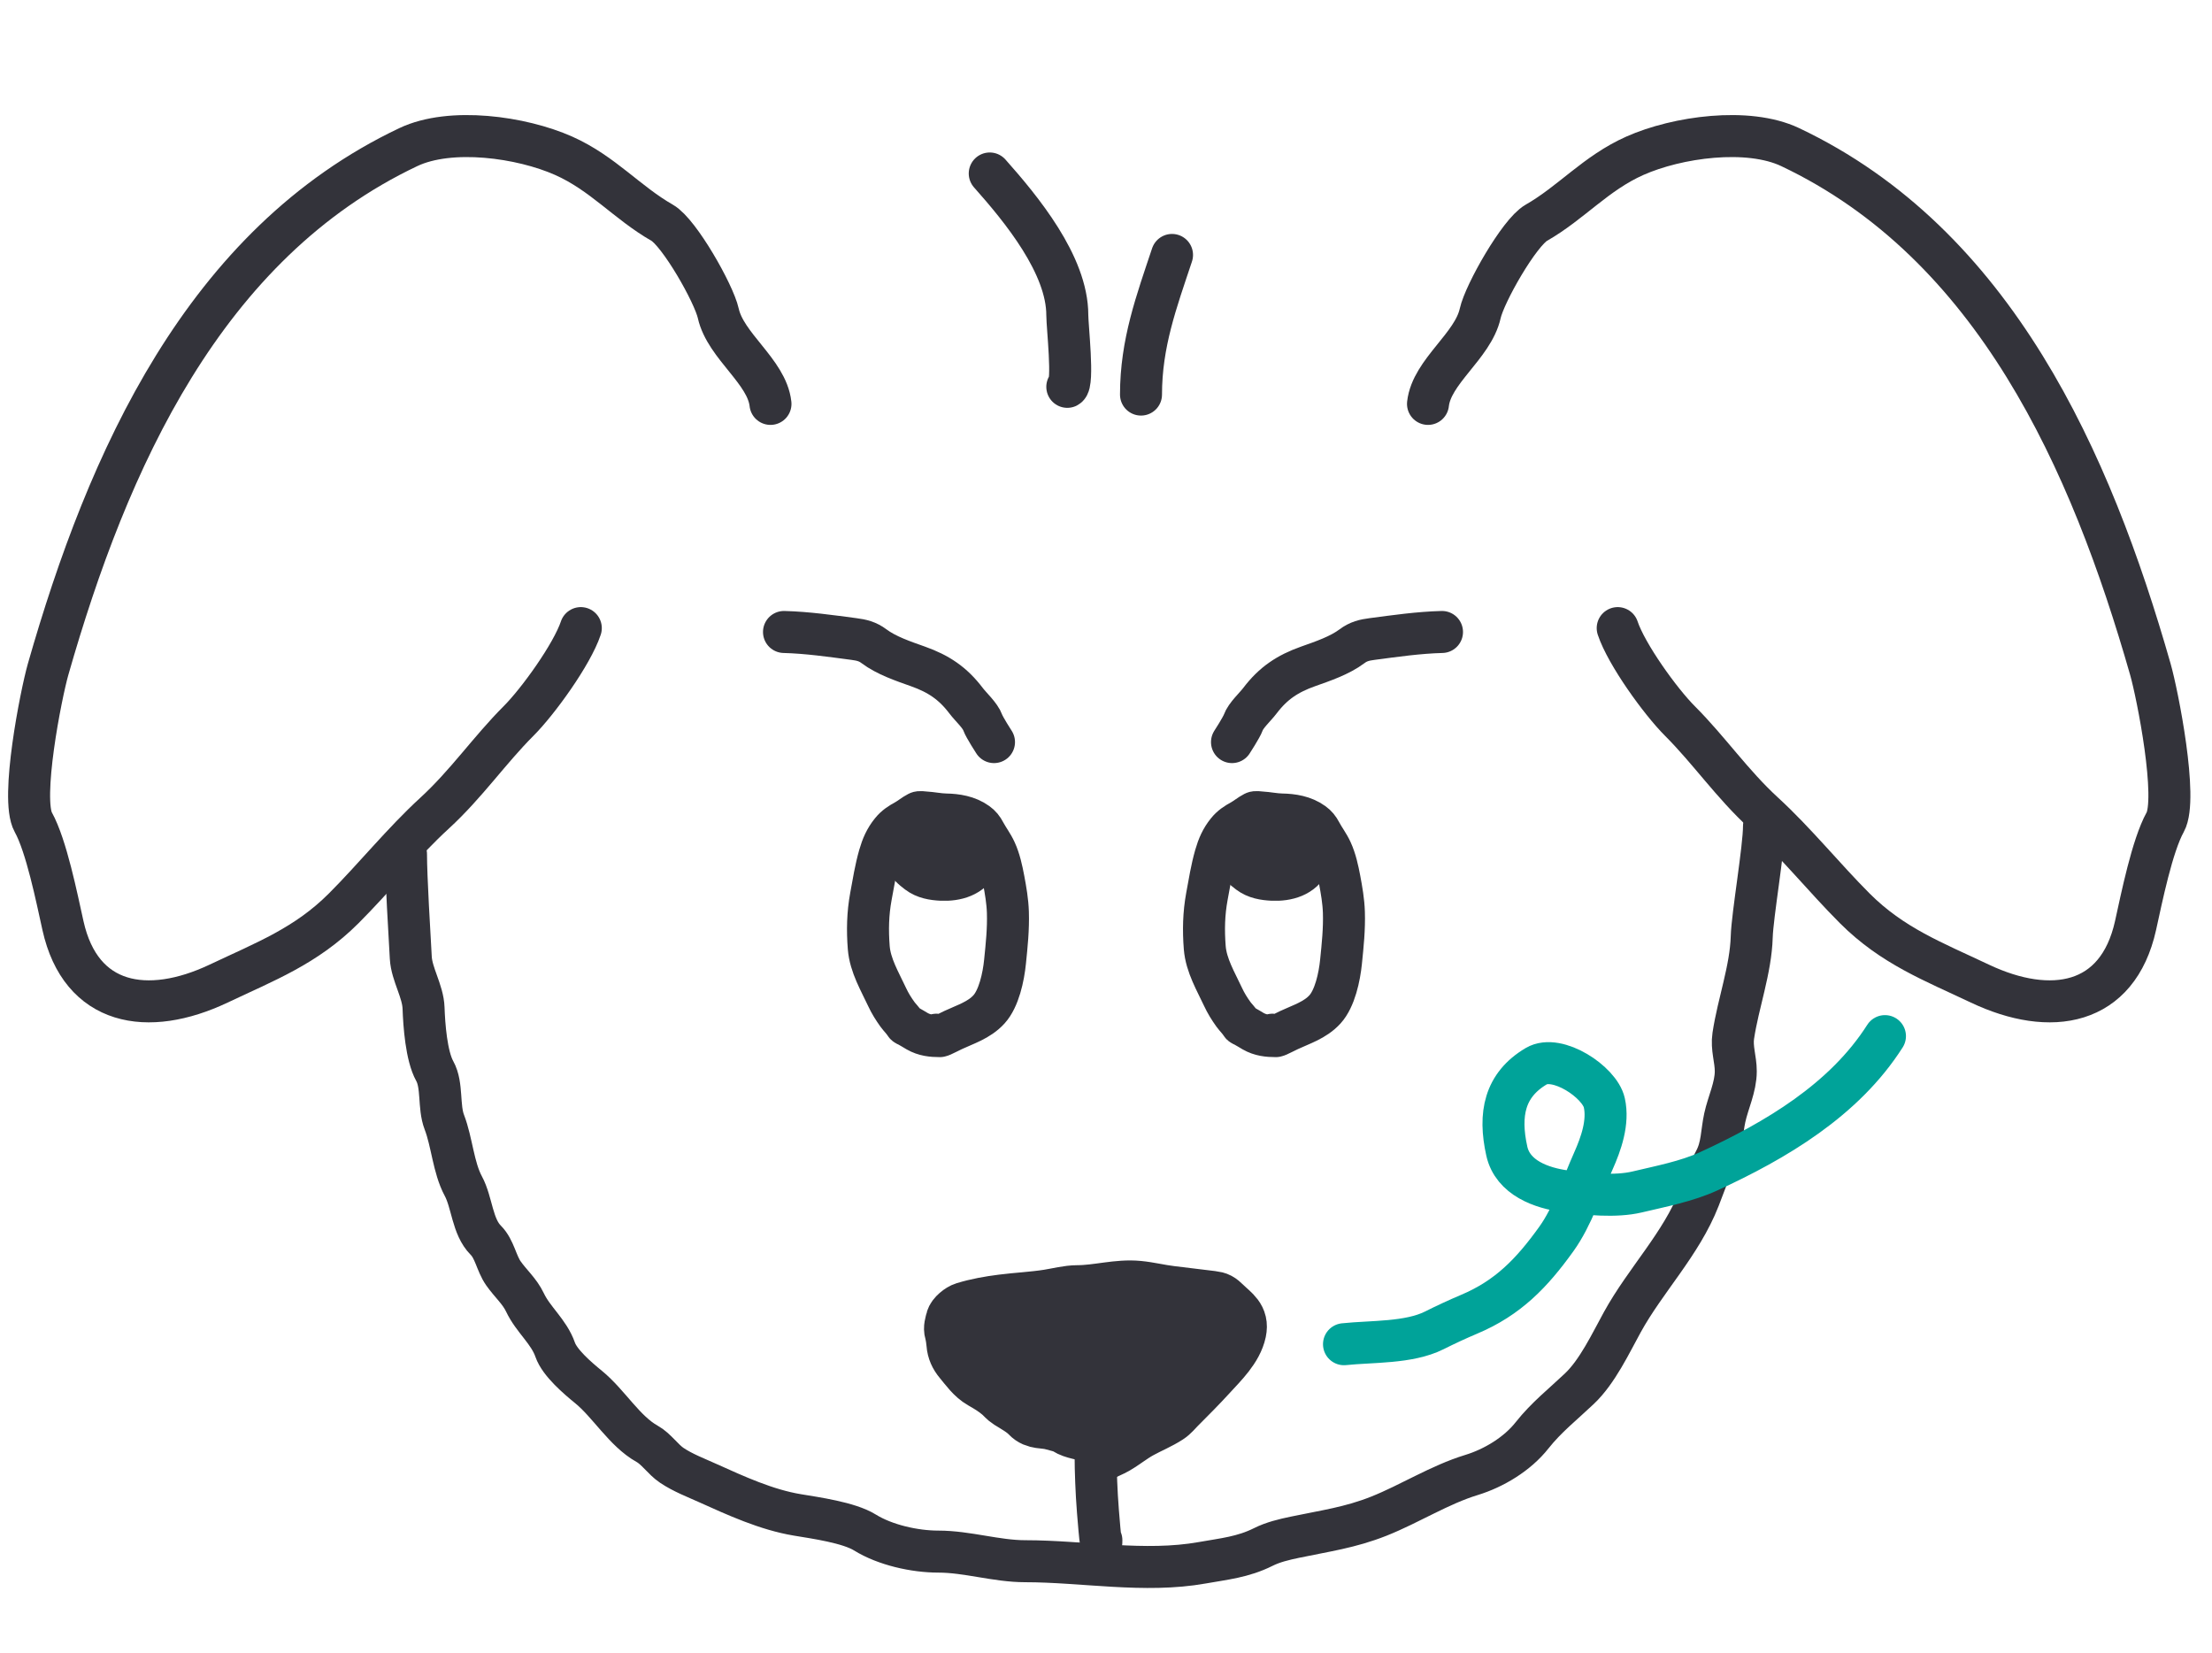
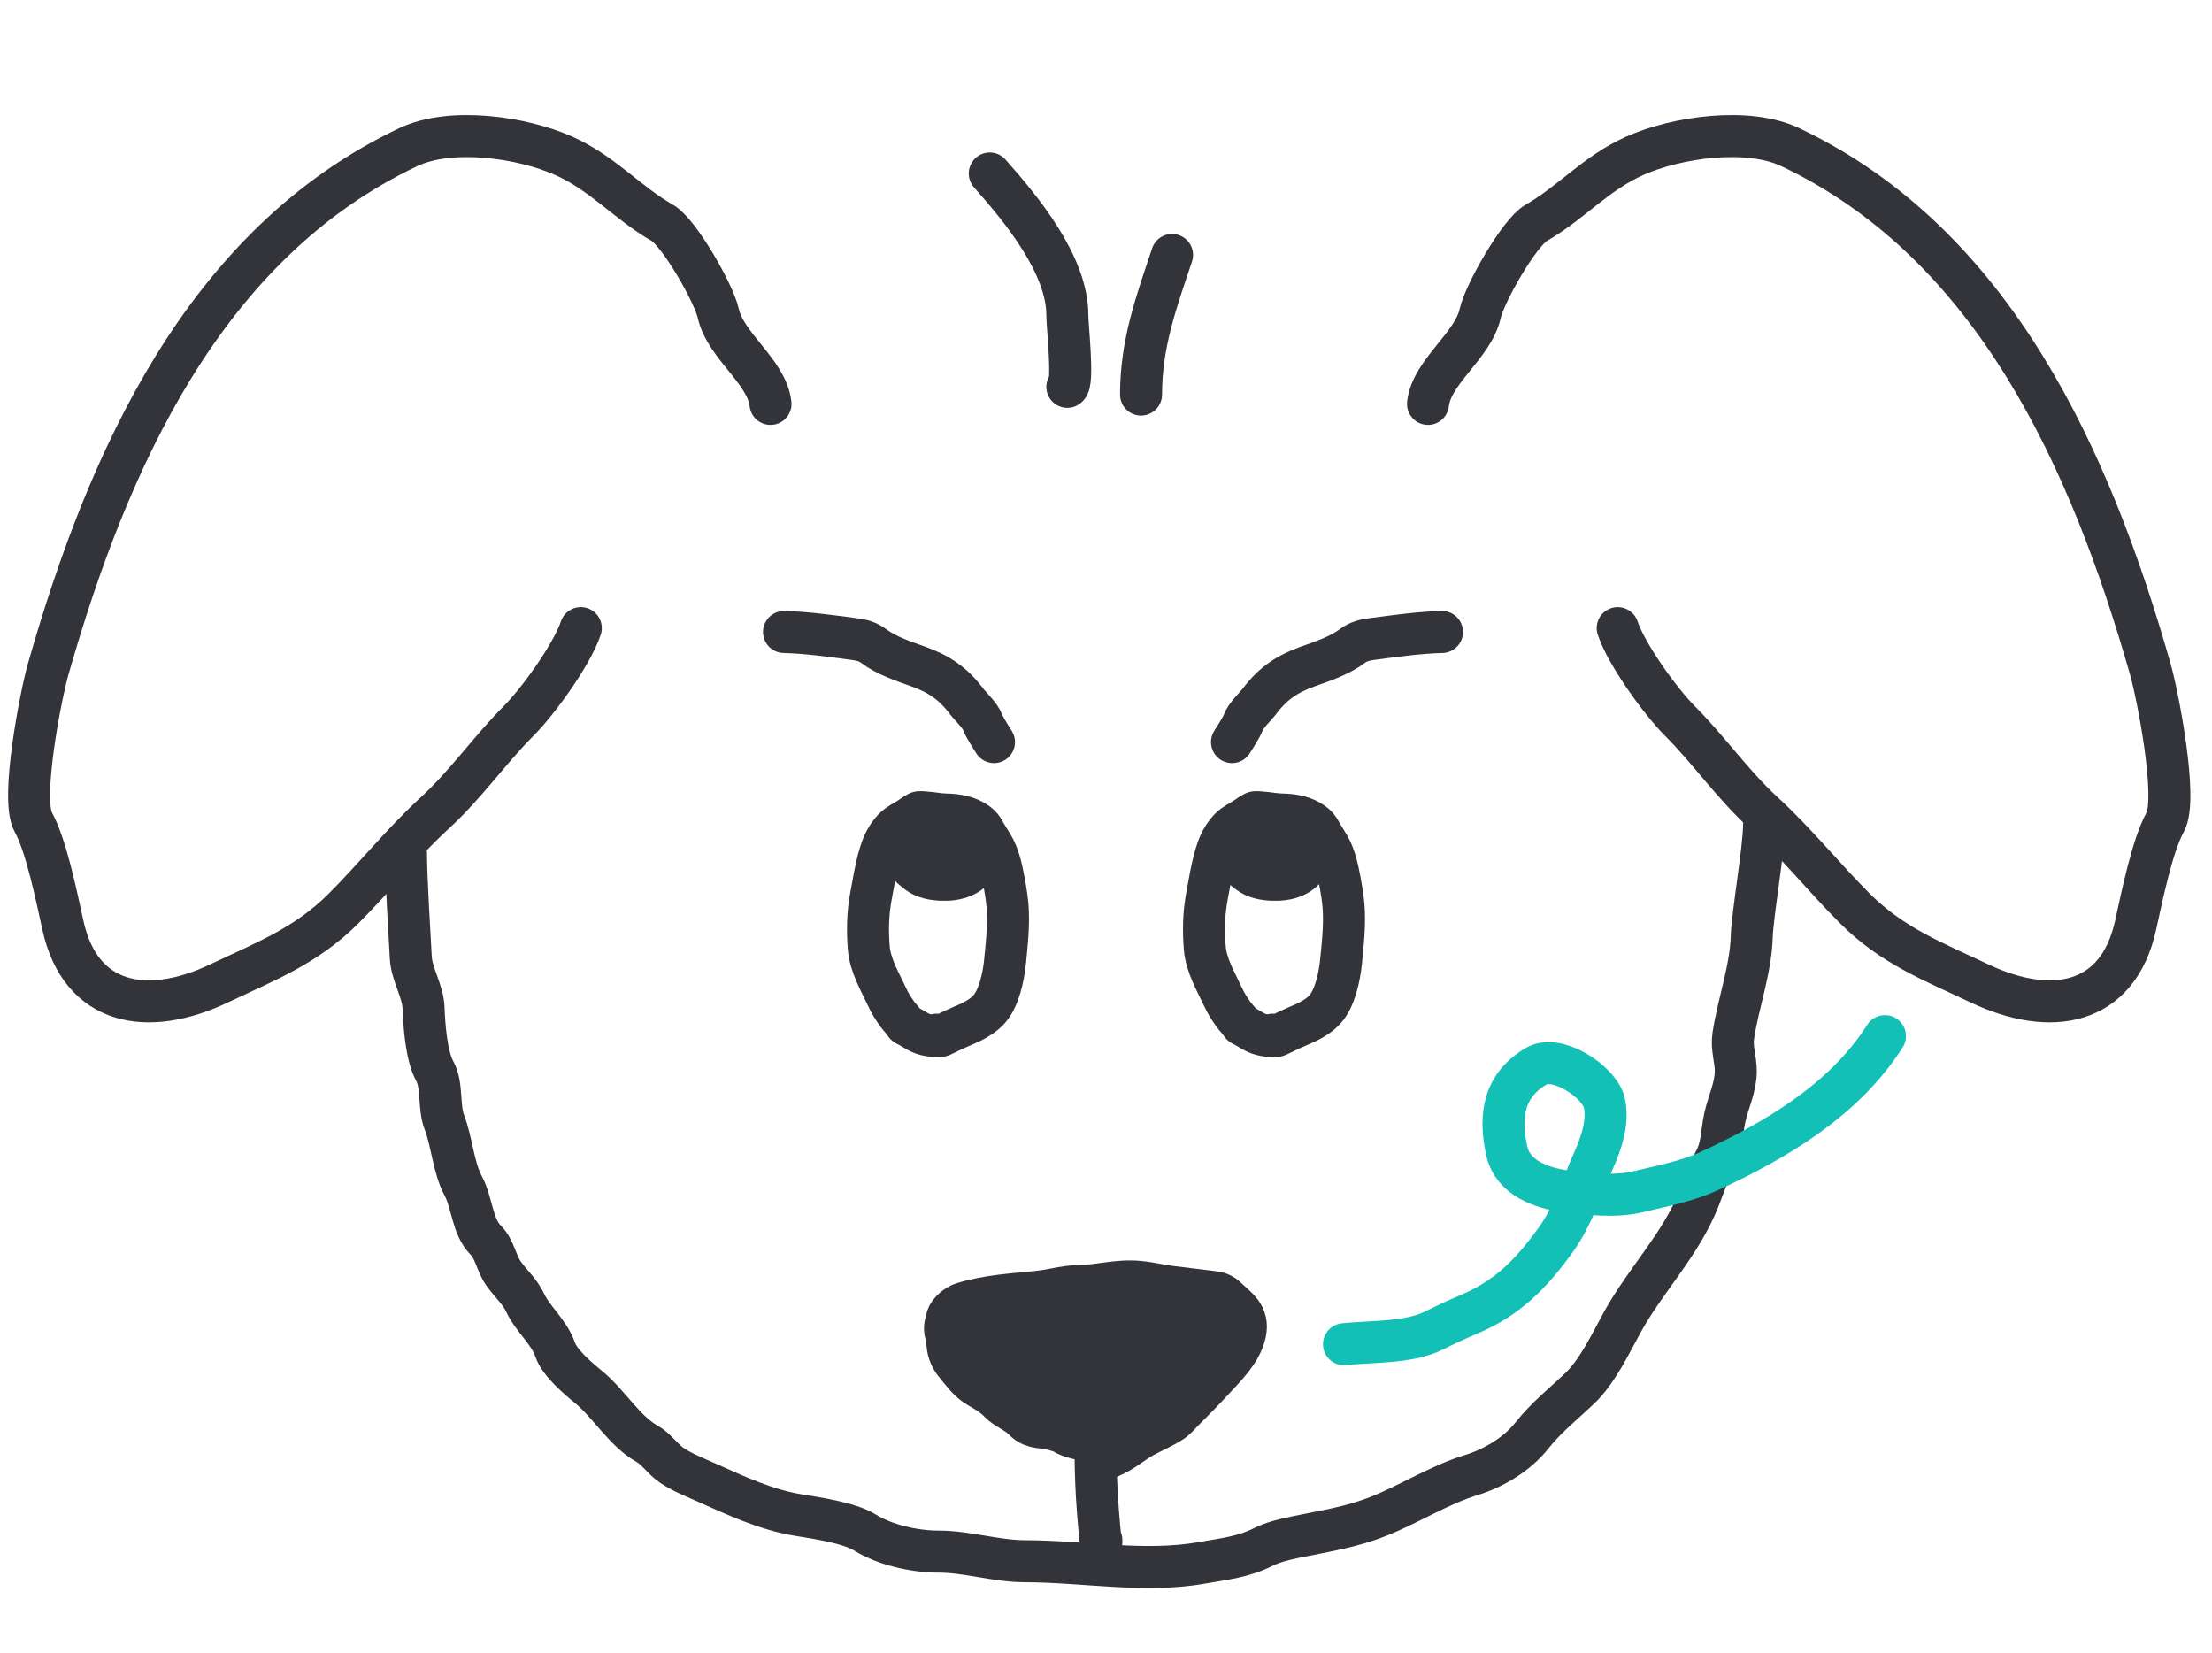
<svg xmlns="http://www.w3.org/2000/svg" width="79" height="59" viewBox="0 0 79 59" fill="none">
-   <path d="M27.517 14.423C27.389 13.265 25.913 12.361 25.653 11.19C25.494 10.475 24.259 8.304 23.651 7.956C22.392 7.237 21.532 6.186 20.127 5.561C18.621 4.892 16.095 4.537 14.584 5.253C7.285 8.711 3.846 16.455 1.718 23.901C1.464 24.792 0.726 28.526 1.188 29.359C1.656 30.2 2.029 32.067 2.249 33.054C2.885 35.918 5.271 36.326 7.809 35.124C9.474 34.335 10.93 33.782 12.274 32.438C13.365 31.347 14.385 30.078 15.525 29.034C16.657 27.995 17.477 26.791 18.518 25.749C19.217 25.05 20.429 23.369 20.743 22.43" stroke="#33333A" stroke-width="1.5" stroke-linecap="round" />
+   <path d="M27.518 14.423C27.389 13.265 25.913 12.361 25.653 11.19C25.494 10.475 24.259 8.304 23.651 7.956C22.393 7.237 21.532 6.186 20.127 5.561C18.621 4.892 16.096 4.537 14.584 5.253C7.285 8.711 3.846 16.455 1.719 23.901C1.464 24.792 0.726 28.526 1.189 29.359C1.656 30.2 2.03 32.067 2.249 33.054C2.886 35.918 5.271 36.326 7.809 35.124C9.474 34.335 10.931 33.782 12.275 32.438C13.365 31.347 14.386 30.078 15.525 29.034C16.658 27.995 17.477 26.791 18.519 25.749C19.218 25.05 20.43 23.369 20.743 22.43" stroke="#33333A" stroke-width="1.5" stroke-linecap="round" />
  <path d="M51 14.423C51.129 13.265 52.605 12.361 52.865 11.19C53.024 10.475 54.259 8.304 54.867 7.956C56.126 7.237 56.986 6.186 58.391 5.561C59.897 4.892 62.423 4.537 63.934 5.253C71.233 8.711 74.672 16.455 76.799 23.901C77.054 24.792 77.792 28.526 77.329 29.359C76.862 30.2 76.488 32.067 76.269 33.054C75.632 35.918 73.247 36.326 70.709 35.124C69.044 34.335 67.587 33.782 66.243 32.438C65.153 31.347 64.132 30.078 62.993 29.034C61.86 27.995 61.041 26.791 59.999 25.749C59.3 25.05 58.088 23.369 57.775 22.43" stroke="#33333A" stroke-width="1.5" stroke-linecap="round" />
  <path d="M14.5 30.5C14.5 31.32 14.626 33.385 14.671 34.2C14.705 34.8 15.107 35.394 15.127 35.999C15.148 36.604 15.226 37.707 15.527 38.248C15.809 38.756 15.655 39.518 15.869 40.072C16.143 40.785 16.191 41.693 16.546 42.353C16.866 42.947 16.861 43.801 17.351 44.291C17.664 44.604 17.727 45.11 17.978 45.469C18.23 45.83 18.558 46.106 18.751 46.514C19.041 47.127 19.604 47.553 19.828 48.2C19.991 48.67 20.639 49.22 21.019 49.53C21.741 50.118 22.306 51.111 23.109 51.557C23.439 51.74 23.676 52.116 23.996 52.33C24.394 52.595 24.835 52.761 25.269 52.957C26.287 53.415 27.369 53.913 28.475 54.097C29.116 54.204 30.318 54.37 30.888 54.724C31.611 55.173 32.667 55.408 33.511 55.408C34.547 55.408 35.583 55.751 36.615 55.751C38.674 55.751 40.883 56.174 42.937 55.807C43.718 55.668 44.391 55.606 45.116 55.244C45.466 55.069 45.853 54.977 46.244 54.895C47.337 54.666 48.215 54.551 49.246 54.142C50.358 53.699 51.413 53.02 52.553 52.672C53.358 52.426 54.194 51.92 54.719 51.253C55.222 50.616 55.826 50.141 56.404 49.593C57.05 48.982 57.518 47.981 57.938 47.218C58.768 45.708 60.041 44.43 60.68 42.796C60.858 42.342 61.014 41.868 61.244 41.44C61.511 40.945 61.483 40.446 61.599 39.914C61.718 39.368 61.992 38.822 61.992 38.254C61.992 37.819 61.836 37.429 61.903 36.987C62.08 35.815 62.528 34.626 62.562 33.452C62.584 32.688 63 30.292 63 29.5" stroke="#33333A" stroke-width="1.5" stroke-linecap="round" />
  <path d="M33.566 37C33.282 37 33.013 36.972 32.752 36.822C32.647 36.761 32.544 36.695 32.437 36.638C32.4 36.618 32.344 36.605 32.319 36.562C32.245 36.436 32.136 36.339 32.051 36.221C31.908 36.021 31.787 35.83 31.68 35.599C31.431 35.061 31.078 34.48 31.027 33.842C30.978 33.215 30.991 32.627 31.104 32.011C31.194 31.525 31.273 31.026 31.408 30.556C31.506 30.216 31.622 29.954 31.829 29.697C31.977 29.512 32.14 29.411 32.332 29.305C32.49 29.218 32.63 29.096 32.789 29.015C32.848 28.985 32.96 29.008 33.021 29.011C33.275 29.025 33.524 29.081 33.779 29.086C34.158 29.093 34.562 29.154 34.894 29.393C35.017 29.481 35.093 29.576 35.169 29.72C35.292 29.952 35.443 30.141 35.555 30.387C35.699 30.702 35.777 31.06 35.843 31.41C35.915 31.79 35.984 32.188 35.996 32.579C36.015 33.178 35.954 33.75 35.894 34.341C35.839 34.892 35.674 35.656 35.321 36.044C34.966 36.434 34.466 36.582 34.035 36.785C33.9 36.849 33.767 36.92 33.632 36.98C33.559 37.013 33.515 36.971 33.443 36.949" stroke="#33333A" stroke-width="1.5" stroke-linecap="round" />
  <path d="M45.566 37C45.282 37 45.013 36.972 44.752 36.822C44.647 36.761 44.544 36.695 44.437 36.638C44.4 36.618 44.344 36.605 44.319 36.562C44.245 36.436 44.136 36.339 44.051 36.221C43.908 36.021 43.787 35.83 43.68 35.599C43.431 35.061 43.078 34.48 43.027 33.842C42.978 33.215 42.991 32.627 43.104 32.011C43.194 31.525 43.273 31.026 43.408 30.556C43.506 30.216 43.622 29.954 43.829 29.697C43.977 29.512 44.14 29.411 44.332 29.305C44.49 29.218 44.63 29.096 44.789 29.015C44.848 28.985 44.96 29.008 45.021 29.011C45.275 29.025 45.524 29.081 45.779 29.086C46.158 29.093 46.562 29.154 46.894 29.393C47.017 29.481 47.093 29.576 47.169 29.72C47.292 29.952 47.443 30.141 47.555 30.387C47.699 30.702 47.777 31.06 47.843 31.41C47.915 31.79 47.984 32.188 47.996 32.579C48.015 33.178 47.954 33.75 47.894 34.341C47.839 34.892 47.674 35.656 47.321 36.044C46.966 36.434 46.466 36.582 46.035 36.785C45.9 36.849 45.767 36.92 45.632 36.98C45.559 37.013 45.515 36.971 45.443 36.949" stroke="#33333A" stroke-width="1.5" stroke-linecap="round" />
  <path d="M38.956 51.239C38.679 51.128 38.36 51.12 38.106 50.958C37.969 50.87 37.76 50.836 37.603 50.789C37.288 50.694 36.985 50.782 36.743 50.526C36.554 50.326 36.274 50.177 36.04 50.03C35.924 49.958 35.843 49.853 35.742 49.765C35.532 49.584 35.316 49.455 35.074 49.317C34.768 49.143 34.554 48.835 34.333 48.569C34.19 48.397 34.104 48.214 34.087 47.989C34.078 47.868 34.051 47.681 34.017 47.564C33.973 47.417 34.025 47.29 34.057 47.145C34.089 47.001 34.319 46.822 34.454 46.781C34.891 46.647 35.339 46.568 35.791 46.511C36.339 46.441 36.895 46.417 37.442 46.331C37.774 46.279 38.145 46.18 38.48 46.18C39.203 46.18 39.919 45.954 40.651 46.024C41.038 46.061 41.424 46.159 41.812 46.205C42.303 46.263 42.794 46.326 43.285 46.384C43.489 46.408 43.55 46.448 43.705 46.598C44.015 46.901 44.327 47.066 44.227 47.542C44.102 48.134 43.578 48.634 43.185 49.064C42.823 49.461 42.447 49.837 42.068 50.217C41.948 50.337 41.847 50.471 41.703 50.564C41.39 50.767 41.038 50.909 40.712 51.088C40.4 51.258 40.13 51.485 39.823 51.66C39.685 51.739 39.535 51.793 39.398 51.871" stroke="#33333A" stroke-width="2" stroke-linecap="round" />
  <path d="M34.086 47.5L39.586 52L44.086 47.5L39.586 46L34.086 47.5Z" fill="#33333A" />
-   <path d="M39.367 49.405C39.083 50.741 39.102 52.079 39.175 53.434C39.204 53.959 39.335 55.526 39.335 55.001" stroke="#33333A" stroke-width="1.5" stroke-linecap="round" />
-   <path d="M35.348 6.195C36.471 7.459 38.118 9.452 38.118 11.252C38.118 11.649 38.349 13.699 38.118 13.814" stroke="#33333A" stroke-width="1.5" stroke-linecap="round" />
-   <path d="M40.75 14.09C40.75 12.257 41.303 10.77 41.858 9.104" stroke="#33333A" stroke-width="1.5" stroke-linecap="round" />
-   <path d="M48 48.002C48.994 47.897 50.313 47.963 51.22 47.51C51.631 47.304 52.044 47.112 52.467 46.933C53.857 46.348 54.707 45.465 55.583 44.245C56.166 43.434 56.497 42.373 56.905 41.462C57.181 40.845 57.452 40.075 57.297 39.38C57.133 38.641 55.614 37.631 54.867 38.073C53.732 38.746 53.522 39.789 53.814 41.105C54.027 42.064 55.056 42.427 55.911 42.541C56.682 42.644 57.699 42.747 58.465 42.566C59.301 42.367 60.239 42.188 61.019 41.83C63.422 40.726 65.868 39.281 67.32 37" stroke="#00A399" stroke-width="1.5" stroke-linecap="round" />
-   <path d="M32.18 29.894C32.18 30.15 32.225 30.409 32.318 30.649C32.4 30.864 32.596 31.03 32.775 31.165C33.022 31.352 33.323 31.402 33.623 31.416C34.151 31.439 34.695 31.292 34.941 30.78C35.028 30.597 35.08 30.406 35.085 30.203C35.088 30.045 35.049 29.837 34.904 29.744C34.815 29.686 34.702 29.659 34.6 29.636C34.349 29.581 34.09 29.564 33.834 29.552C33.666 29.543 33.498 29.541 33.33 29.545C33.187 29.548 33.015 29.537 32.894 29.627C32.556 29.875 32.741 30.434 33.094 30.567C33.306 30.647 33.582 30.592 33.782 30.504C33.883 30.46 33.977 30.401 34.074 30.35C34.097 30.339 34.135 30.33 34.146 30.307" stroke="#33333A" stroke-width="1.5" stroke-linecap="round" />
+   <path d="M39.366 49.405C39.082 50.741 39.102 52.079 39.175 53.434C39.203 53.959 39.335 55.526 39.335 55.001" stroke="#33333A" stroke-width="1.5" stroke-linecap="round" />
+   <path d="M35.348 6.195C36.471 7.459 38.119 9.452 38.119 11.252C38.119 11.649 38.35 13.699 38.119 13.814" stroke="#33333A" stroke-width="1.5" stroke-linecap="round" />
+   <path d="M40.751 14.09C40.751 12.257 41.303 10.77 41.859 9.104" stroke="#33333A" stroke-width="1.5" stroke-linecap="round" />
+   <path d="M48 48.002C48.994 47.897 50.313 47.963 51.22 47.51C51.631 47.304 52.044 47.112 52.467 46.933C53.857 46.348 54.707 45.465 55.583 44.245C56.166 43.434 56.497 42.373 56.905 41.462C57.181 40.845 57.452 40.075 57.297 39.38C57.133 38.641 55.614 37.631 54.867 38.073C53.732 38.746 53.522 39.789 53.814 41.105C54.027 42.064 55.056 42.427 55.911 42.541C56.682 42.644 57.699 42.747 58.465 42.566C59.301 42.367 60.239 42.188 61.019 41.83C63.422 40.726 65.868 39.281 67.32 37" stroke="#12C0B5" stroke-width="1.5" stroke-linecap="round" />
+   <path d="M32.179 29.894C32.179 30.15 32.225 30.409 32.317 30.649C32.399 30.864 32.595 31.03 32.774 31.165C33.022 31.352 33.322 31.402 33.623 31.416C34.151 31.439 34.695 31.292 34.94 30.78C35.028 30.597 35.08 30.406 35.084 30.203C35.088 30.045 35.048 29.837 34.904 29.744C34.815 29.686 34.701 29.659 34.599 29.636C34.349 29.581 34.089 29.564 33.834 29.552C33.666 29.543 33.497 29.541 33.329 29.545C33.187 29.548 33.014 29.537 32.893 29.627C32.555 29.875 32.741 30.434 33.093 30.567C33.305 30.647 33.581 30.592 33.782 30.504C33.882 30.46 33.976 30.401 34.074 30.35C34.096 30.339 34.134 30.33 34.145 30.307" stroke="#33333A" stroke-width="1.5" stroke-linecap="round" />
  <path d="M44 29.894C44 30.15 44.046 30.409 44.138 30.649C44.22 30.864 44.416 31.03 44.595 31.165C44.842 31.352 45.143 31.402 45.444 31.416C45.971 31.439 46.516 31.292 46.761 30.78C46.849 30.597 46.9 30.406 46.905 30.203C46.908 30.045 46.869 29.837 46.725 29.744C46.635 29.686 46.522 29.659 46.42 29.636C46.17 29.581 45.91 29.564 45.655 29.552C45.487 29.543 45.318 29.541 45.15 29.545C45.008 29.548 44.835 29.537 44.714 29.627C44.376 29.875 44.561 30.434 44.914 30.567C45.126 30.647 45.402 30.592 45.602 30.504C45.703 30.46 45.797 30.401 45.895 30.35C45.917 30.339 45.955 30.33 45.966 30.307" stroke="#33333A" stroke-width="1.5" stroke-linecap="round" />
  <path d="M28 22.568C28.837 22.59 29.666 22.71 30.494 22.819C30.771 22.855 30.984 22.905 31.212 23.076C31.657 23.41 32.259 23.611 32.782 23.797C33.516 24.057 34.03 24.399 34.5 25.019C34.675 25.251 35.004 25.54 35.101 25.809C35.164 25.983 35.5 26.5 35.5 26.5" stroke="#33333A" stroke-width="1.5" stroke-linecap="round" />
  <path d="M51.5 22.568C50.663 22.59 49.834 22.71 49.005 22.819C48.729 22.855 48.516 22.905 48.288 23.076C47.843 23.41 47.241 23.611 46.718 23.797C45.984 24.057 45.47 24.399 45 25.019C44.825 25.251 44.496 25.54 44.399 25.809C44.336 25.983 44 26.5 44 26.5" stroke="#33333A" stroke-width="1.5" stroke-linecap="round" />
</svg>
